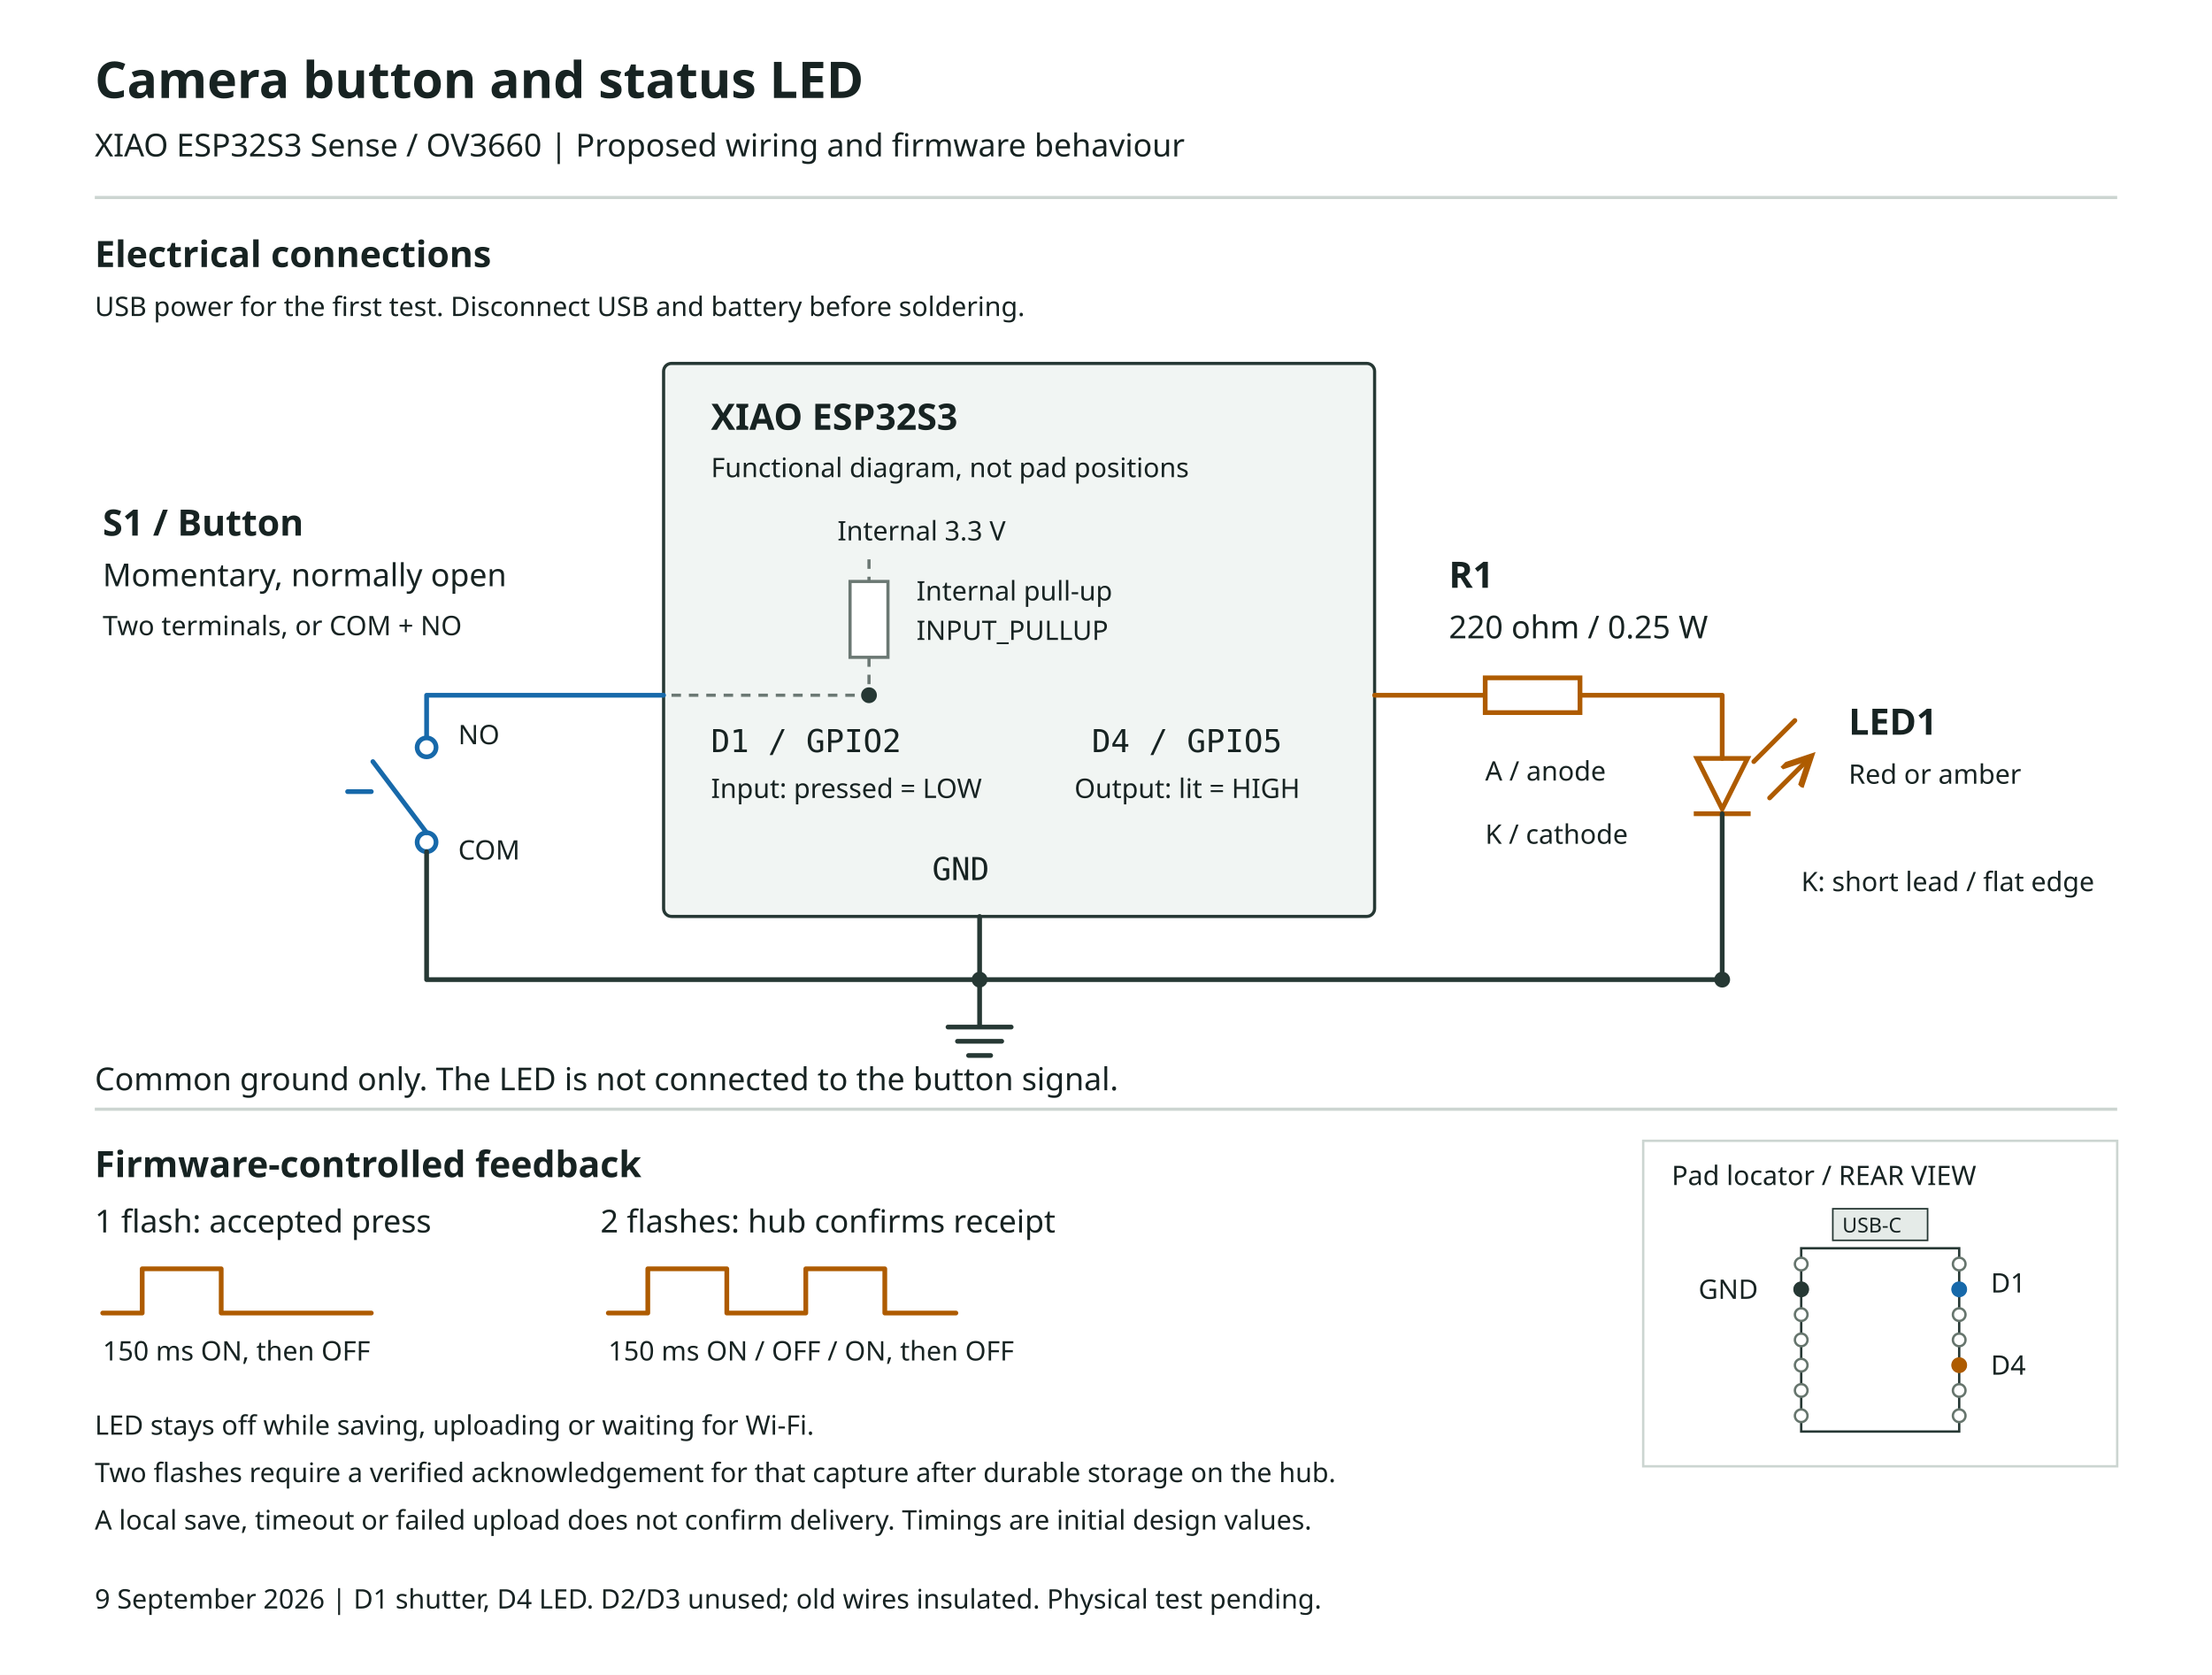
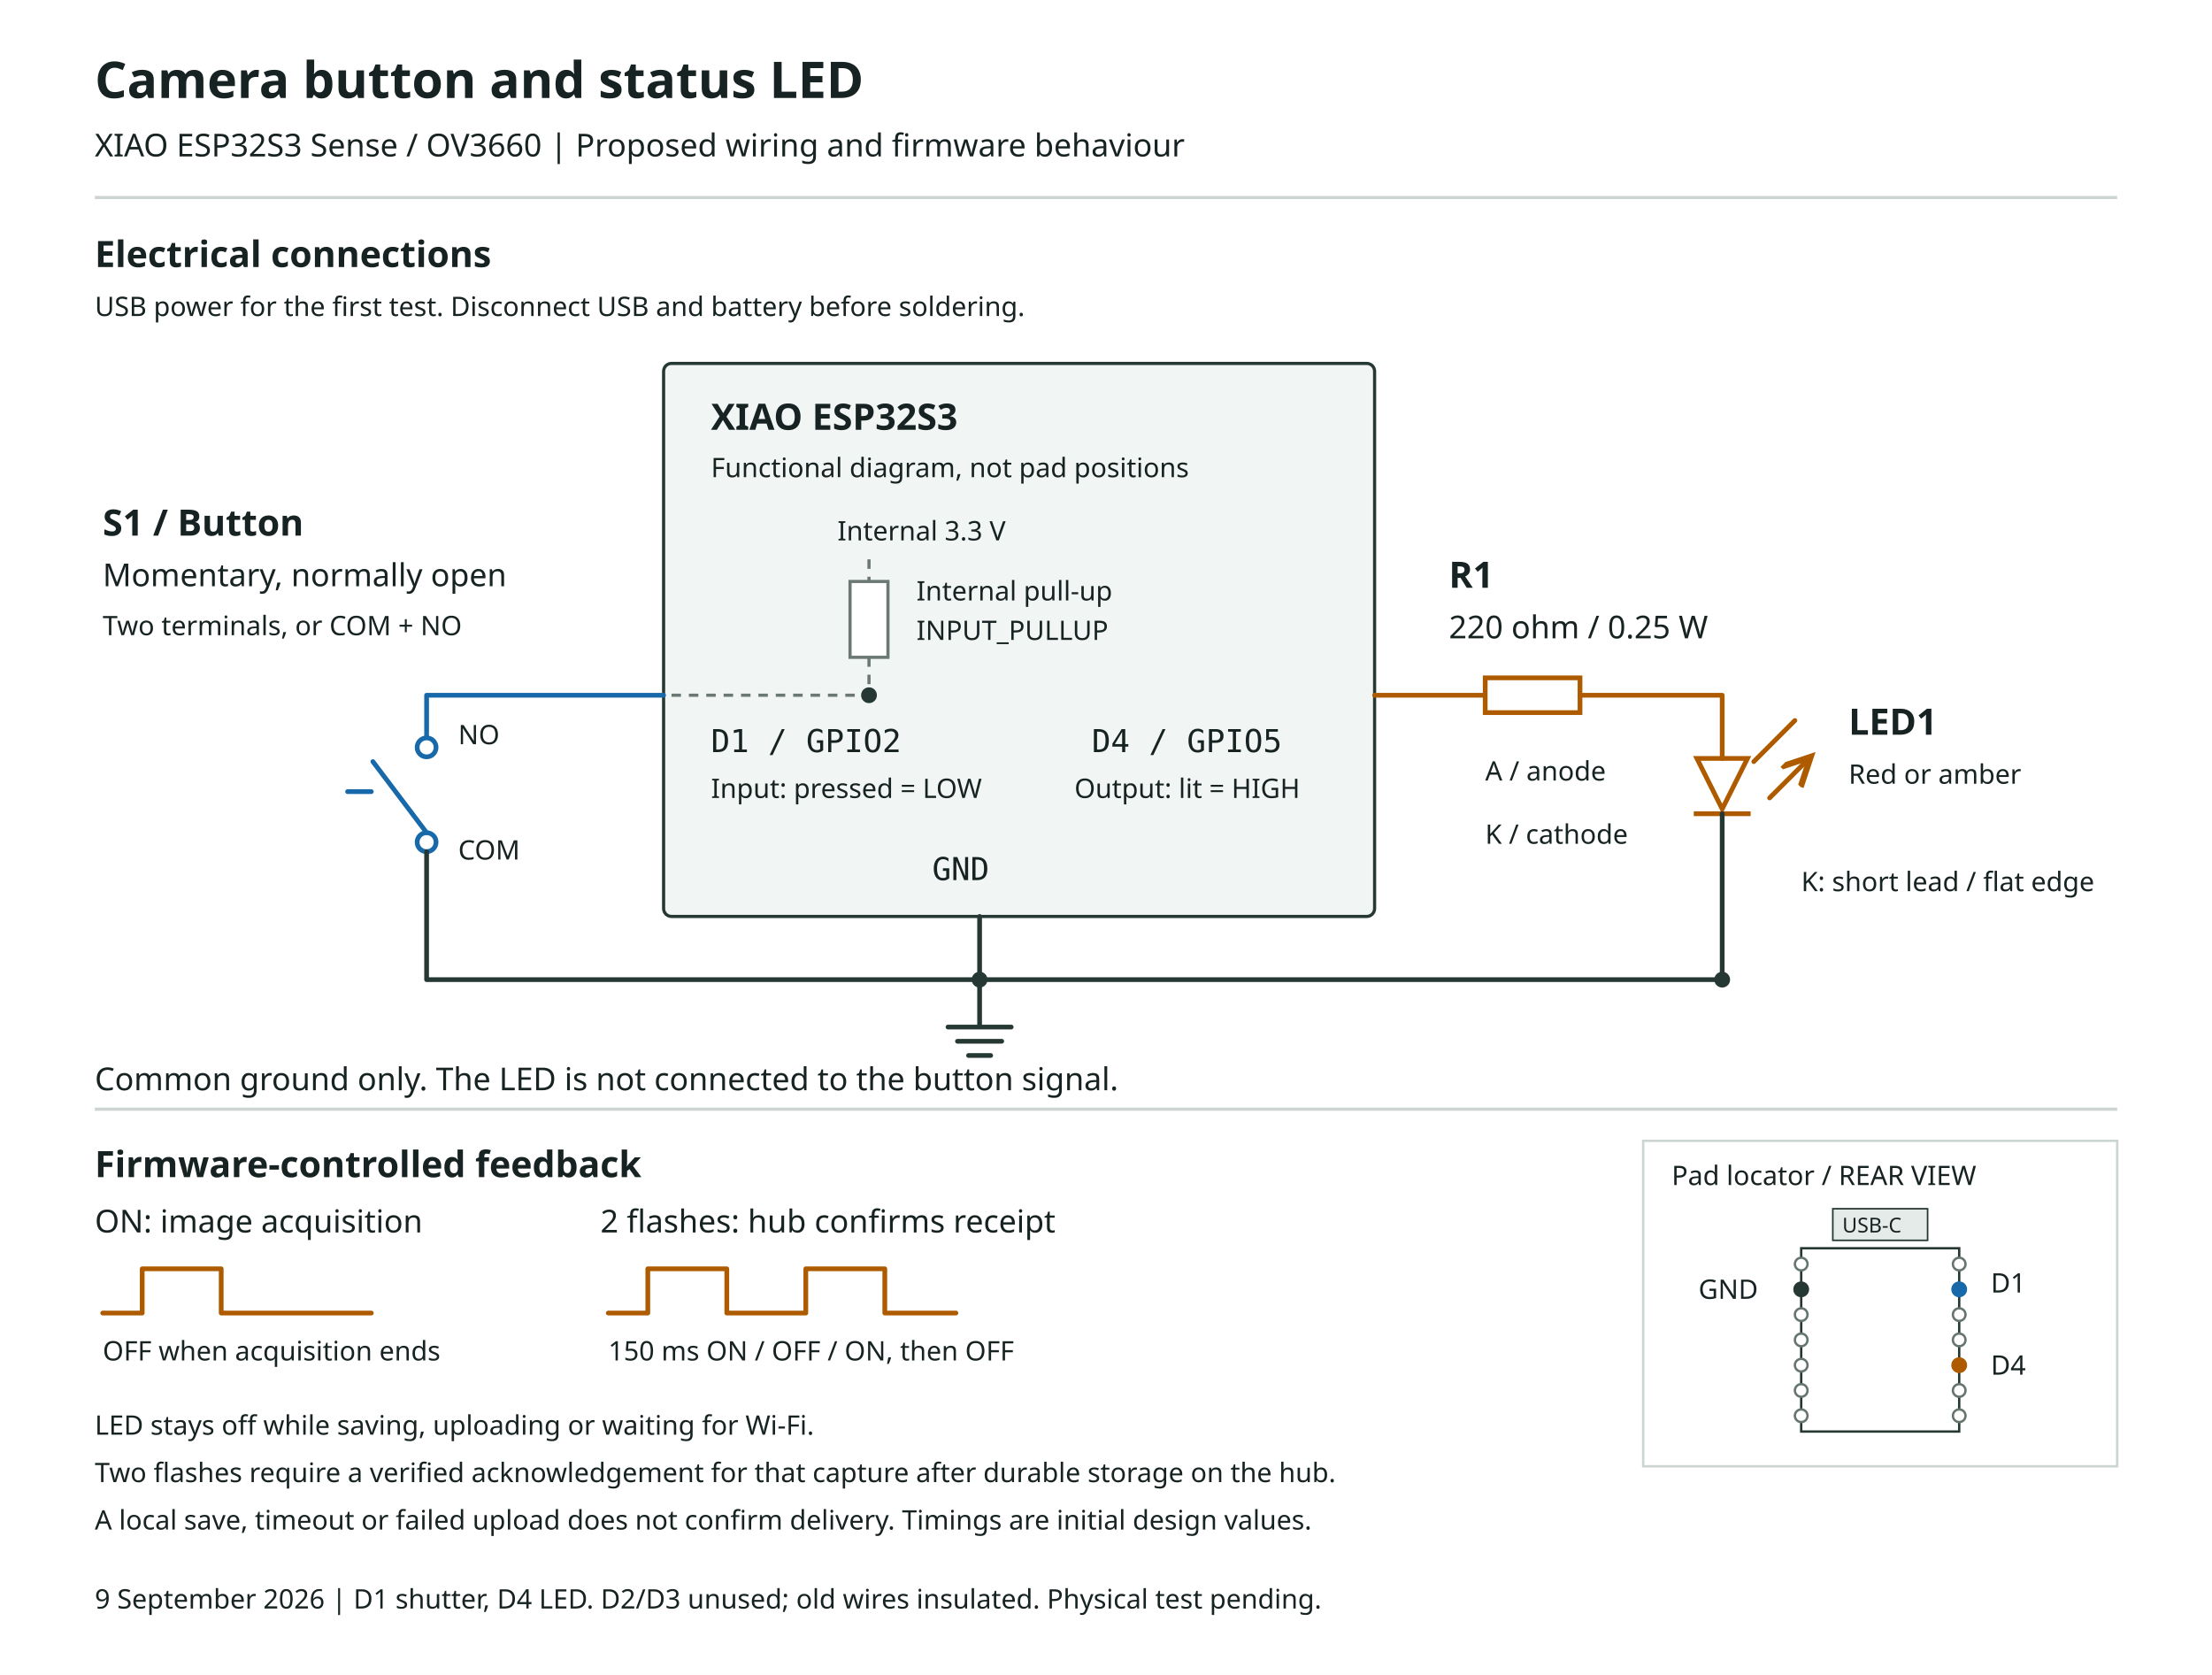
<svg xmlns="http://www.w3.org/2000/svg" width="1400" height="1060" viewBox="0 0 1400 1060" role="img" aria-labelledby="title desc">
  <defs>
    <style>
      text { font-family: 'Segoe UI', sans-serif; fill: #172322; }
      .title { font-size: 32px; font-weight: 600; }
      .heading { font-size: 23px; font-weight: 600; }
      .body { font-size: 20px; }
      .small { font-size: 17px; }
      .pin { font-family: Consolas, monospace; font-size: 20px; }
      .wire { fill: none; stroke: #263834; stroke-width: 3; stroke-linecap: round; stroke-linejoin: round; }
      .input { stroke: #1769aa; }
      .output { stroke: #ae5b00; }
      .internal { fill: none; stroke: #6b7873; stroke-width: 2; stroke-dasharray: 6 5; }
    </style>
    <marker id="arrow" markerWidth="8" markerHeight="8" refX="6" refY="3" orient="auto" markerUnits="strokeWidth">
      <path d="M0,0 L6,3 L0,6" fill="none" stroke="#ae5b00" stroke-width="1.3" />
    </marker>
  </defs>
  <rect width="1400" height="1060" fill="#ffffff" />
  <text x="60" y="62" class="title">Camera button and status LED</text>
  <text x="60" y="99" class="body">XIAO ESP32S3 Sense / OV3660  |  Proposed wiring and firmware behaviour</text>
  <path d="M60 125 H1340" stroke="#ccd5d1" stroke-width="2" />
  <text x="60" y="169" class="heading">Electrical connections</text>
  <text x="60" y="200" class="small">USB power for the first test. Disconnect USB and battery before soldering.</text>
  <rect x="420" y="230" width="450" height="350" rx="5" fill="#f1f5f3" stroke="#263834" stroke-width="2" />
  <text x="450" y="272" class="heading">XIAO ESP32S3</text>
  <text x="450" y="302" class="small">Functional diagram, not pad positions</text>
  <text x="530" y="342" class="small">Internal 3.3 V</text>
  <path d="M550 354 V368" class="internal" />
  <rect x="538" y="368" width="24" height="48" fill="#fff" stroke="#6b7873" stroke-width="2" />
  <path d="M550 416 V440 H420" class="internal" />
  <text x="580" y="380" class="small">Internal pull-up</text>
  <text x="580" y="405" class="small">INPUT_PULLUP</text>
  <circle cx="550" cy="440" r="5" fill="#263834" />
  <text x="450" y="476" class="pin">D1 / GPIO2</text>
  <text x="450" y="505" class="small">Input: pressed = LOW</text>
  <path d="M420 440 H270 V466" class="wire input" />
  <circle cx="270" cy="473" r="6" fill="#fff" stroke="#1769aa" stroke-width="3" />
  <circle cx="270" cy="533" r="6" fill="#fff" stroke="#1769aa" stroke-width="3" />
  <path d="M270 527 L236 482 M220 501 H235" class="wire input" />
  <path d="M270 539 V620 H1090" class="wire" />
  <text x="65" y="339" class="heading">S1 / Button</text>
  <text x="65" y="371" class="body">Momentary, normally open</text>
  <text x="65" y="402" class="small">Two terminals, or COM + NO</text>
  <text x="290" y="471" class="small">NO</text>
  <text x="290" y="544" class="small">COM</text>
  <text x="691" y="476" class="pin">D4 / GPIO5</text>
  <text x="680" y="505" class="small">Output: lit = HIGH</text>
  <path d="M870 440 H940 M1000 440 H1090 V480" class="wire output" />
  <rect x="940" y="429" width="60" height="22" fill="#fff" stroke="#ae5b00" stroke-width="3" />
  <text x="917" y="372" class="heading">R1</text>
  <text x="917" y="404" class="body">220 ohm / 0.25 W</text>
  <path d="M1074 480 H1106 L1090 512 Z M1072 515 H1108" fill="none" stroke="#ae5b00" stroke-width="3" />
  <path d="M1090 515 V620" class="wire" />
  <path d="M1110 482 L1136 456 M1120 505 L1146 479" class="wire output" marker-end="url(#arrow)" />
  <text x="1170" y="465" class="heading">LED1</text>
  <text x="1170" y="496" class="small">Red or amber</text>
  <text x="940" y="494" class="small">A / anode</text>
  <text x="940" y="534" class="small">K / cathode</text>
  <text x="1140" y="564" class="small">K: short lead / flat edge</text>
  <text x="590" y="557" class="pin">GND</text>
  <path d="M620 580 V650 M600 650 H640 M606 659 H634 M613 668 H627" class="wire" />
  <circle cx="620" cy="620" r="5" fill="#263834" />
  <circle cx="1090" cy="620" r="5" fill="#263834" />
  <text x="60" y="690" class="body">Common ground only. The LED is not connected to the button signal.</text>
  <path d="M60 702 H1340" stroke="#ccd5d1" stroke-width="2" />
  <text x="60" y="745" class="heading">Firmware-controlled feedback</text>
-   <text x="60" y="780" class="body">1 flash: accepted press</text>
+   <text x="60" y="780" class="body">ON: image acquisition</text>
  <path d="M65 831 H90 V803 H140 V831 H235" class="wire output" />
-   <text x="65" y="861" class="small">150 ms ON, then OFF</text>
+   <text x="65" y="861" class="small">OFF when acquisition ends</text>
  <text x="380" y="780" class="body">2 flashes: hub confirms receipt</text>
  <path d="M385 831 H410 V803 H460 V831 H510 V803 H560 V831 H605" class="wire output" />
  <text x="385" y="861" class="small">150 ms ON / OFF / ON, then OFF</text>
  <text x="60" y="908" class="small">LED stays off while saving, uploading or waiting for Wi-Fi.</text>
  <text x="60" y="938" class="small">Two flashes require a verified acknowledgement for that capture after durable storage on the hub.</text>
  <text x="60" y="968" class="small">A local save, timeout or failed upload does not confirm delivery. Timings are initial design values.</text>
  <text x="60" y="1018" class="small">9 September 2026  |  D1 shutter, D4 LED. D2/D3 unused; old wires insulated. Physical test pending.</text>
  <rect x="1040" y="722" width="300" height="206" fill="#fff" stroke="#ccd5d1" stroke-width="1.5" />
  <text x="1058" y="750" class="small">Pad locator / REAR VIEW</text>
  <rect x="1160" y="765" width="60" height="20" fill="#e5ebe8" stroke="#263834" />
  <text x="1166" y="780" font-size="13">USB-C</text>
  <rect x="1140" y="790" width="100" height="116" fill="none" stroke="#263834" stroke-width="1.5" />
  <g fill="#fff" stroke="#66756d" stroke-width="1.5">
    <circle cx="1140" cy="800" r="4" />
    <circle cx="1140" cy="816" r="4" />
    <circle cx="1140" cy="832" r="4" />
    <circle cx="1140" cy="848" r="4" />
    <circle cx="1140" cy="864" r="4" />
    <circle cx="1140" cy="880" r="4" />
    <circle cx="1140" cy="896" r="4" />
    <circle cx="1240" cy="800" r="4" />
    <circle cx="1240" cy="816" r="4" />
    <circle cx="1240" cy="832" r="4" />
    <circle cx="1240" cy="848" r="4" />
    <circle cx="1240" cy="864" r="4" />
    <circle cx="1240" cy="880" r="4" />
    <circle cx="1240" cy="896" r="4" />
  </g>
  <circle cx="1140" cy="816" r="5" fill="#263834" />
  <circle cx="1240" cy="864" r="5" fill="#ae5b00" />
  <circle cx="1240" cy="816" r="5" fill="#1769aa" />
  <text x="1075" y="822" class="small">GND</text>
  <text x="1260" y="870" class="small">D4</text>
  <text x="1260" y="818" class="small">D1</text>
</svg>
